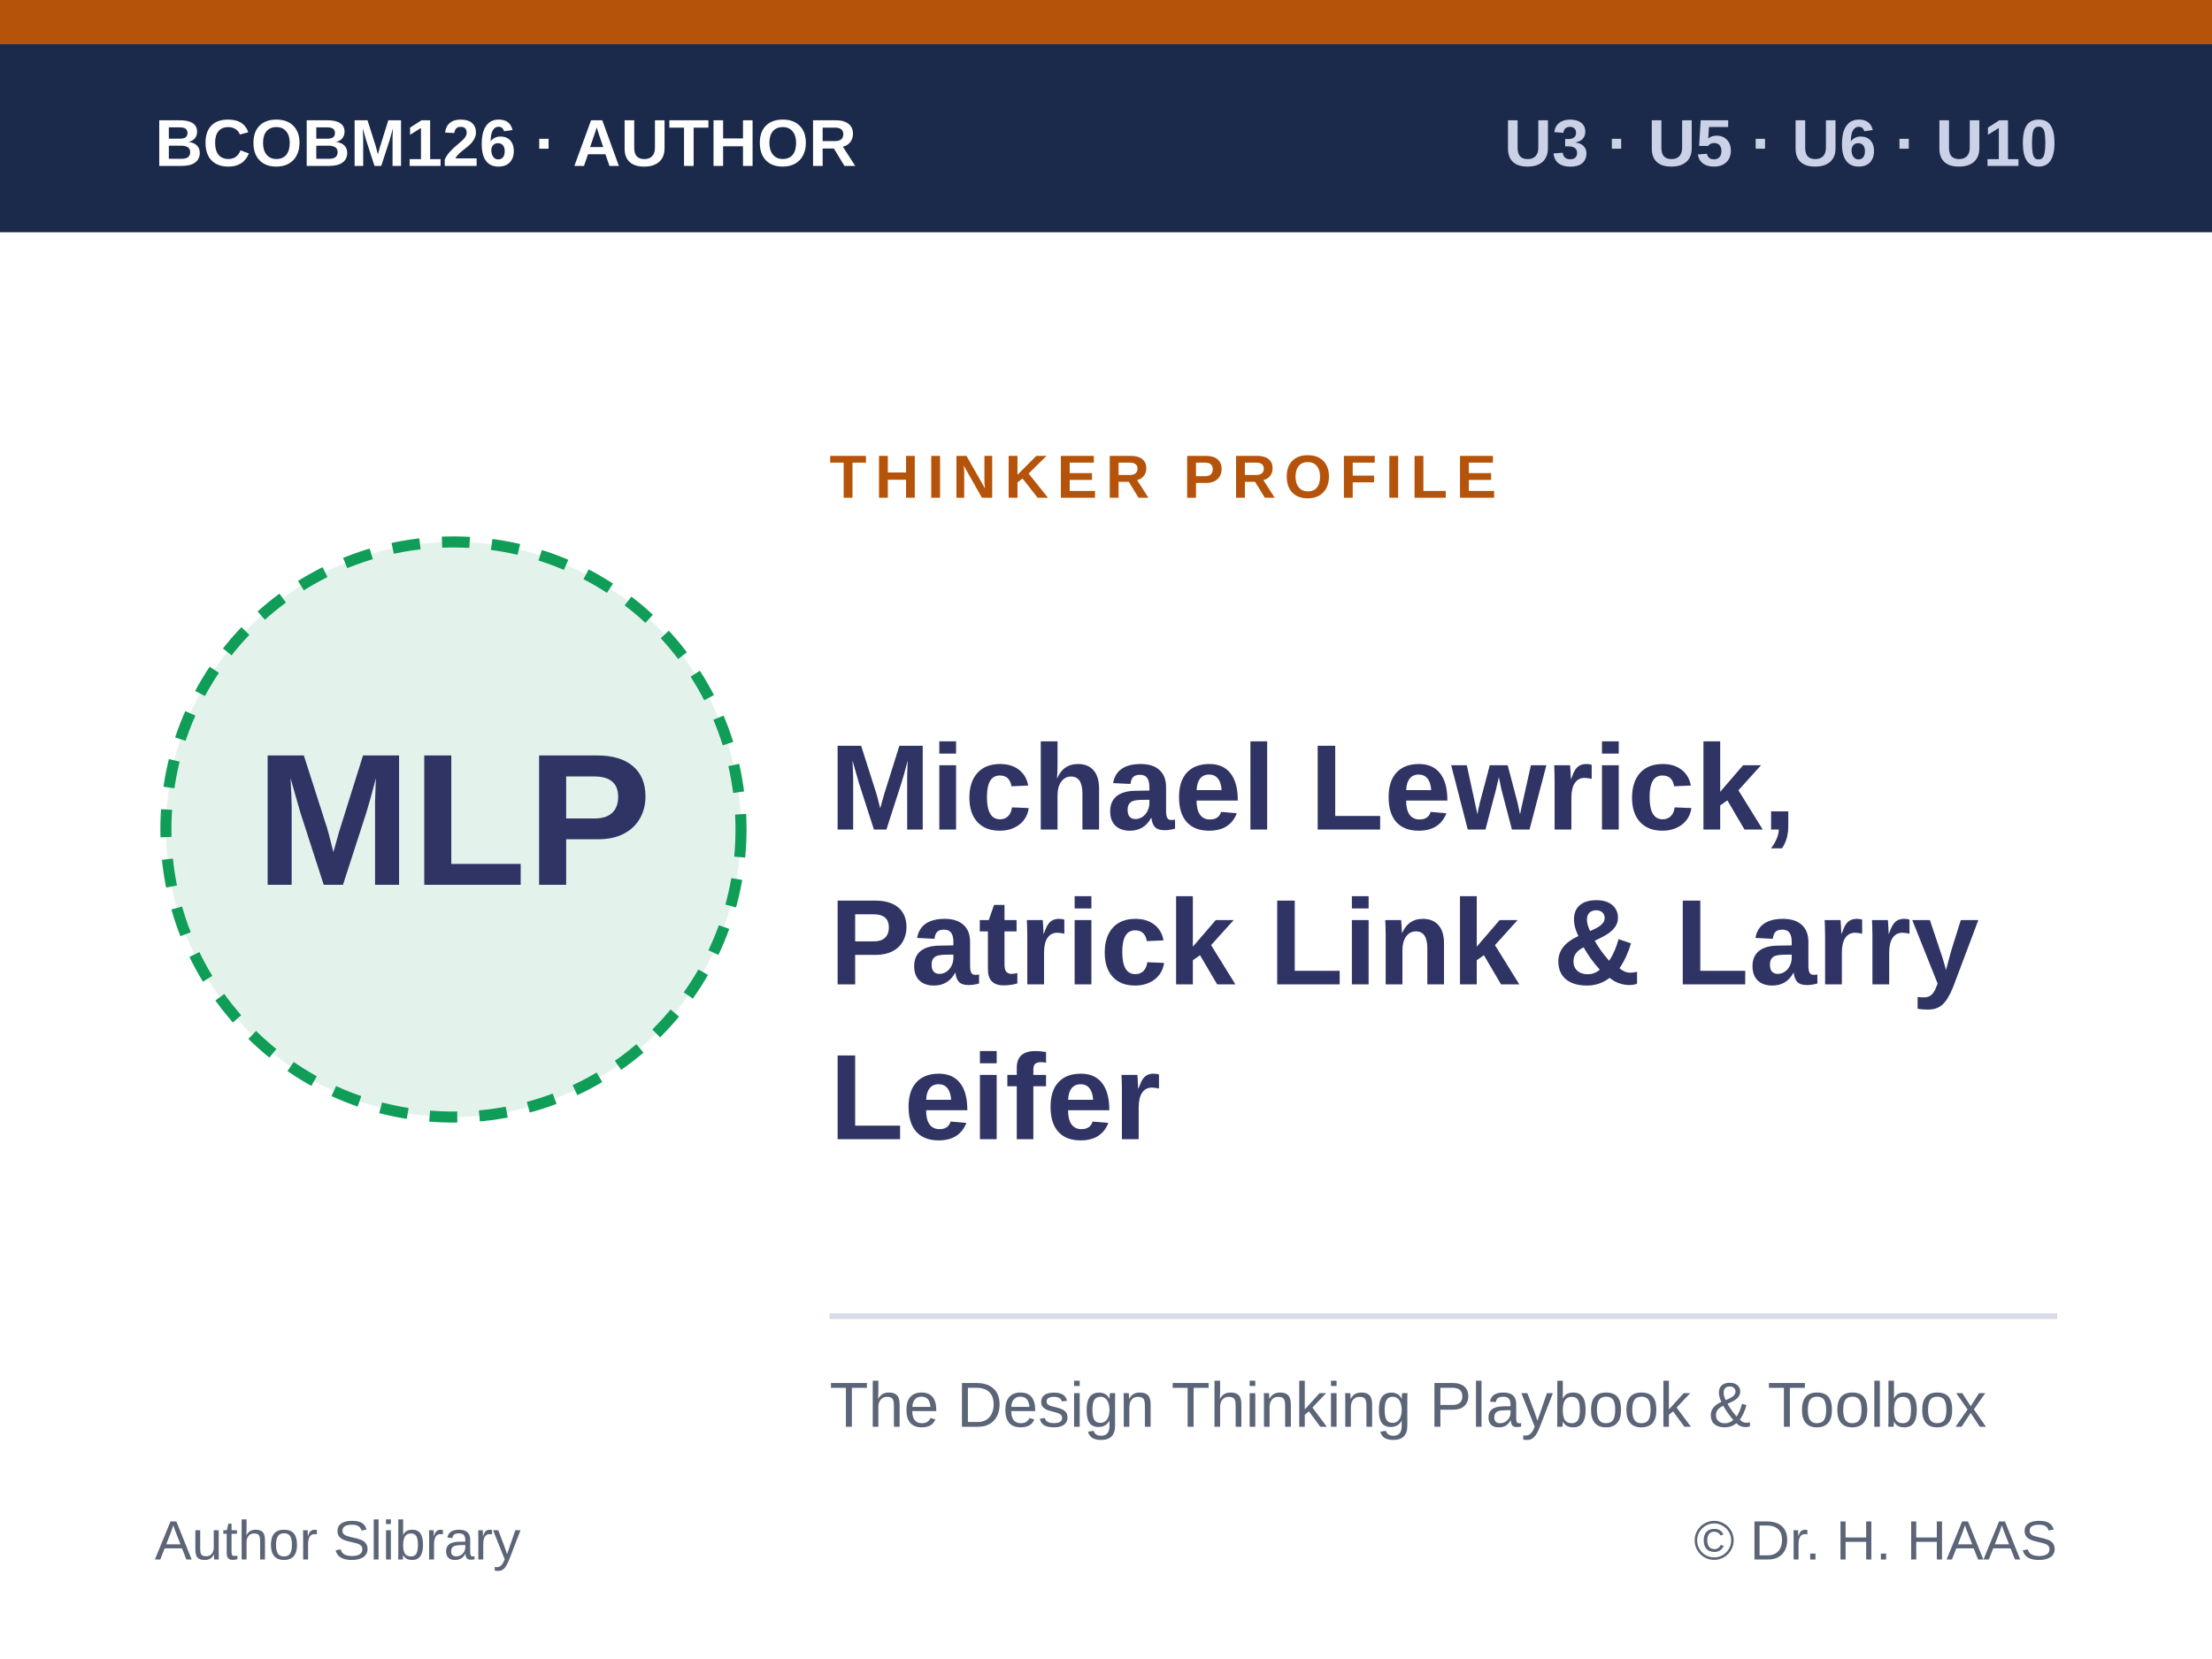
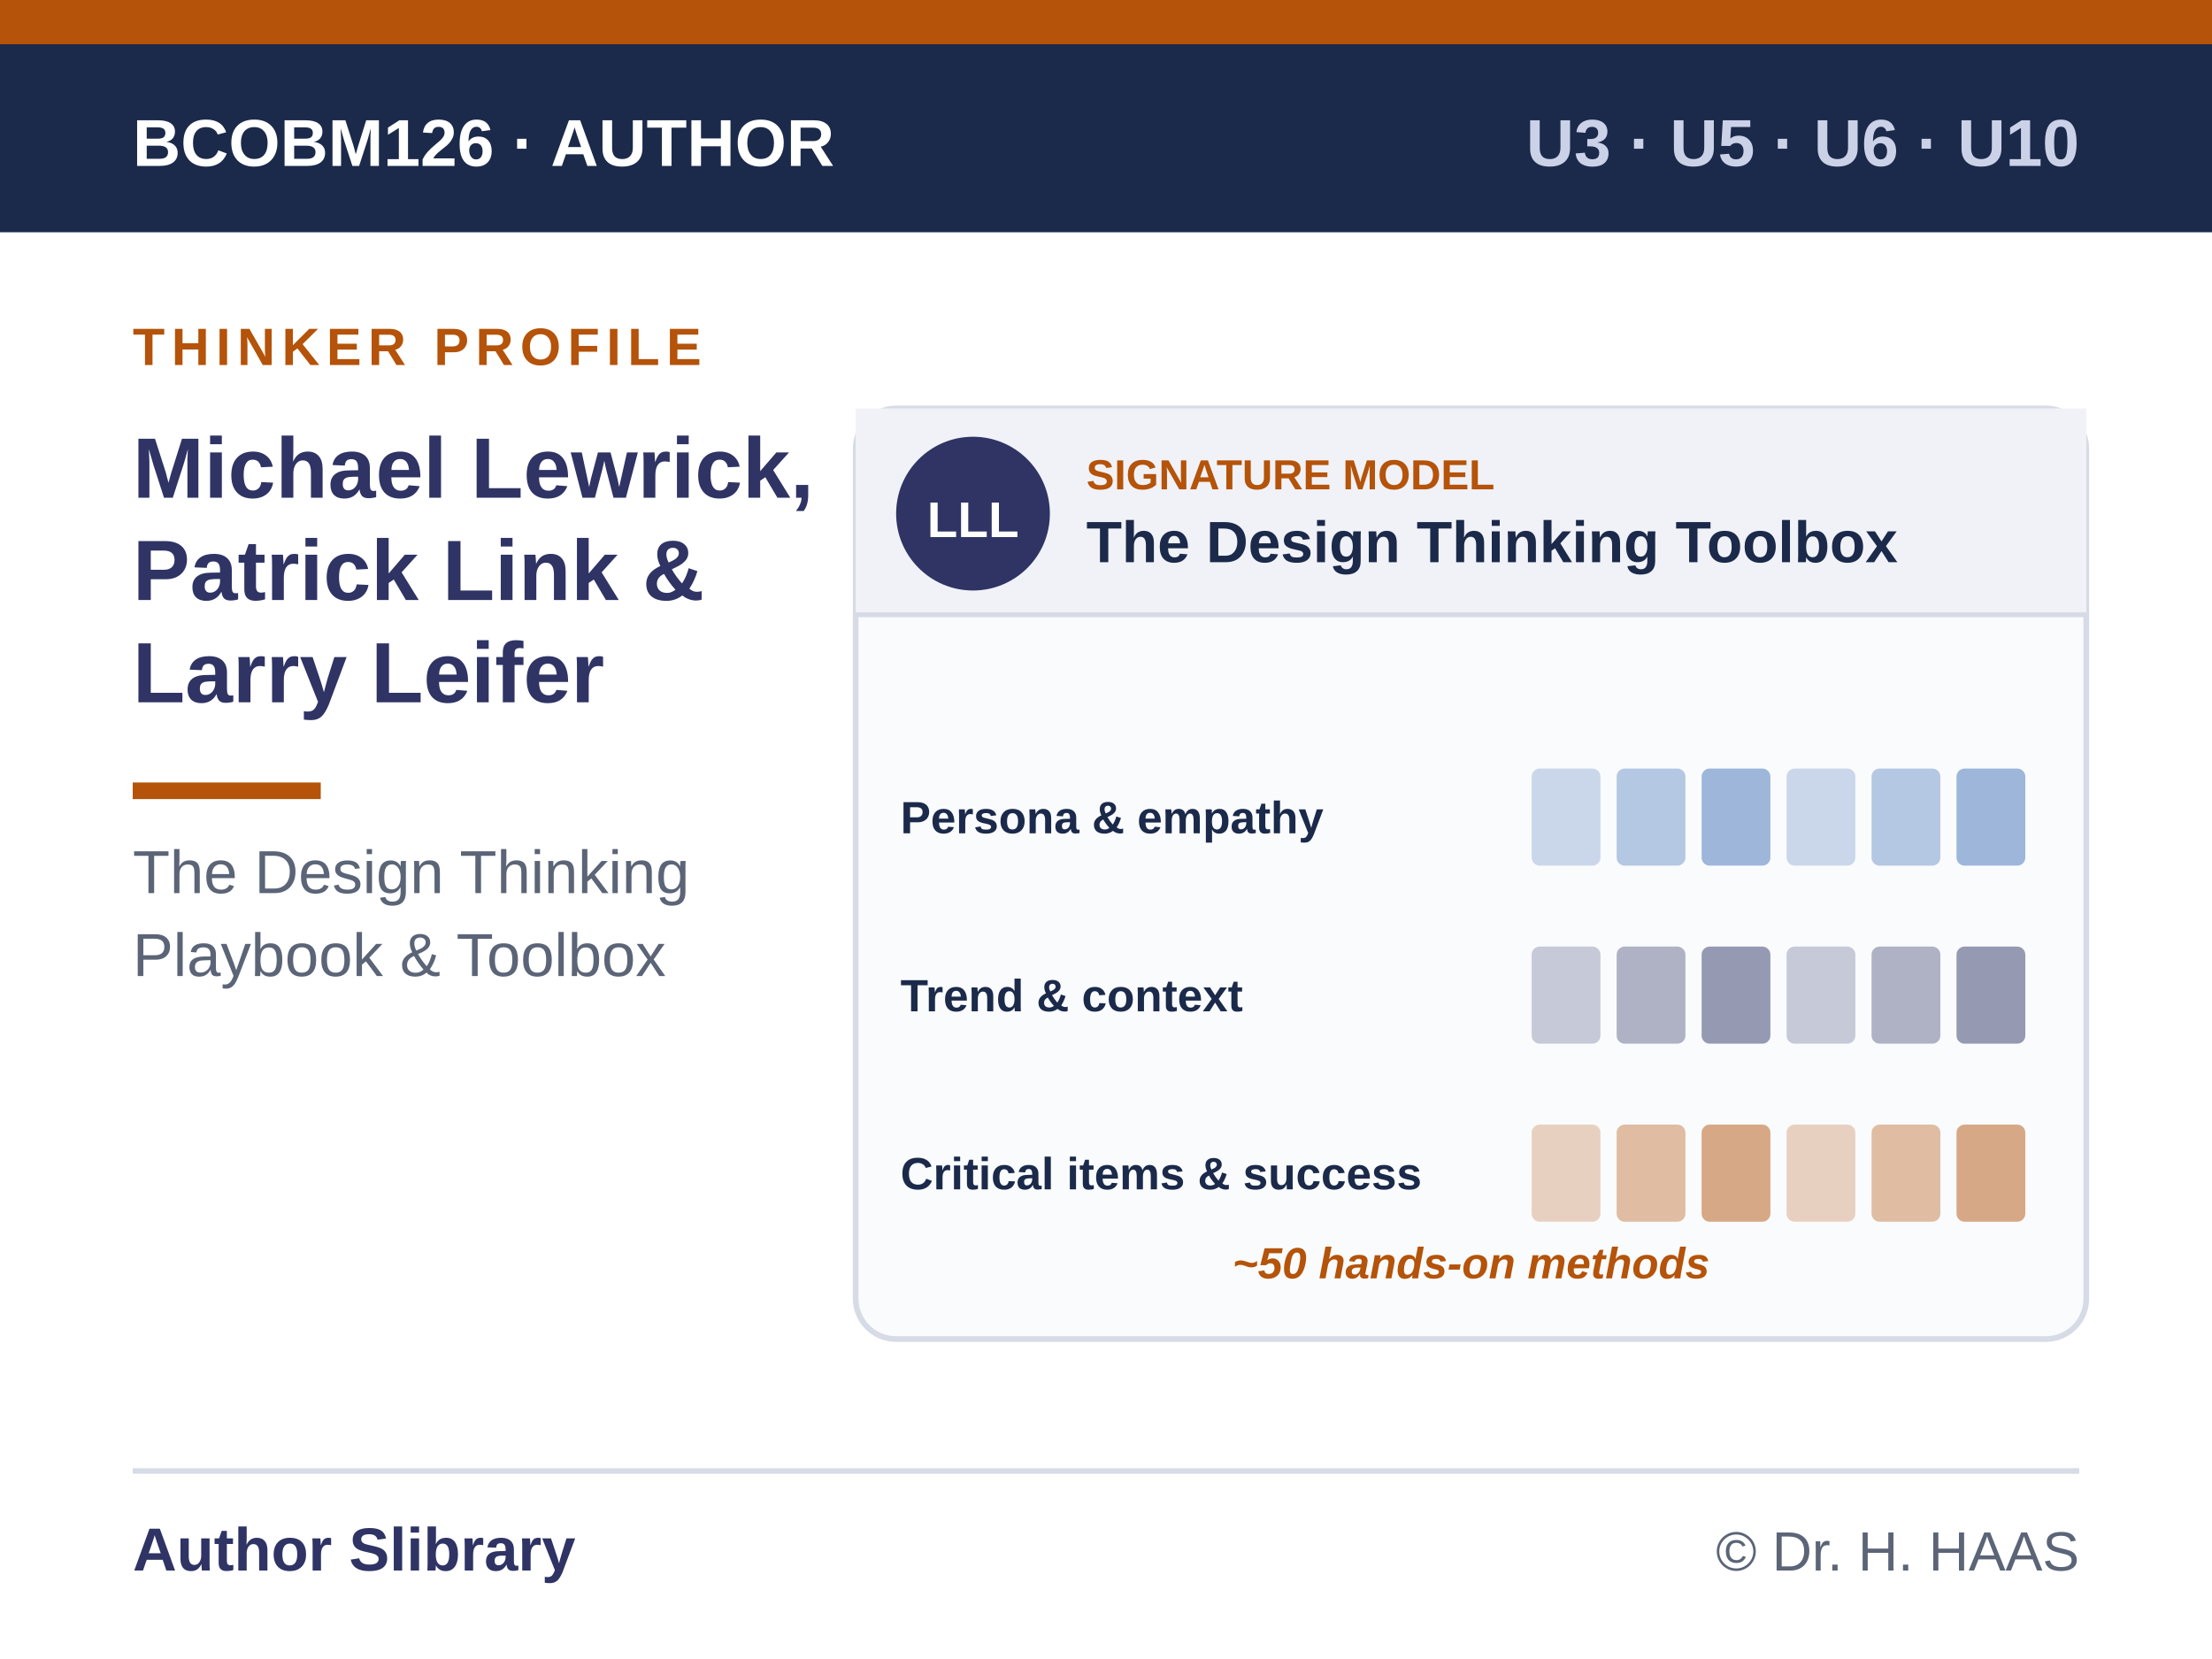
<svg xmlns="http://www.w3.org/2000/svg" viewBox="0 0 400 300" width="400" height="300" role="img" aria-label="Michael Lewrick, Patrick Link &amp; Larry Leifer author thumbnail">
  <rect width="400" height="300" fill="#ffffff" />
-   <rect width="400" height="8" fill="#B45309" />
+   <rect width="400" height="8" fill="#b45309" />
  <rect x="0" y="8" width="400" height="34" fill="#1B2A4A" />
-   <text x="28" y="30" font-family="Arial, Helvetica, sans-serif" font-size="12" font-weight="700" fill="#ffffff">BCOBM126 · AUTHOR</text>
-   <text x="372" y="30" text-anchor="end" font-family="Arial, Helvetica, sans-serif" font-size="12" font-weight="700" fill="#cbd2e8">U3 · U5 · U6 · U10</text>
-   <circle cx="82" cy="150" r="52" fill="#0f9d58" opacity="0.12" />
-   <circle cx="82" cy="150" r="52" fill="none" stroke="#0f9d58" stroke-width="2" stroke-dasharray="5 4" />
-   <text x="82" y="160" text-anchor="middle" font-family="Arial, Helvetica, sans-serif" font-size="34" font-weight="700" fill="#2F3465">MLP</text>
-   <text x="150" y="90" font-family="Arial, Helvetica, sans-serif" font-size="11" font-weight="700" letter-spacing="1.5" fill="#B45309">THINKER PROFILE</text>
-   <text x="150" y="150" font-family="Arial, Helvetica, sans-serif" font-size="22" font-weight="700" fill="#2F3465">
-     <tspan x="150" dy="0">Michael Lewrick,</tspan>
-     <tspan x="150" dy="28">Patrick Link &amp; Larry</tspan>
-     <tspan x="150" dy="28">Leifer</tspan>
-   </text>
-   <line x1="150" y1="238" x2="372" y2="238" stroke="#d7dbe6" stroke-width="1" />
-   <text x="150" y="258" font-family="Arial, Helvetica, sans-serif" font-size="11.5" fill="#5b6577">The Design Thinking Playbook &amp; Toolbox</text>
-   <text x="28" y="282" font-family="Arial, Helvetica, sans-serif" font-size="10" fill="#5b6577">Author Slibrary</text>
-   <text x="372" y="282" text-anchor="end" font-family="Arial, Helvetica, sans-serif" font-size="10" fill="#5b6577">© Dr. H. HAAS</text>
+   <text x="24" y="30" font-family="Arial, Helvetica, sans-serif" font-size="12" font-weight="700" fill="#ffffff">BCOBM126 · AUTHOR</text>
+   <text x="376" y="30" text-anchor="end" font-family="Arial, Helvetica, sans-serif" font-size="12" font-weight="700" fill="#cbd2e8">U3 · U5 · U6 · U10</text>
+   <text x="24" y="66" font-family="Arial, Helvetica, sans-serif" font-size="9.5" font-weight="700" letter-spacing="1.2" fill="#B45309">THINKER PROFILE</text>
+   <text x="24" y="90" font-family="Arial, Helvetica, sans-serif" font-size="15.5" font-weight="700" fill="#2F3465">Michael Lewrick,</text>
+   <text x="24" y="108.5" font-family="Arial, Helvetica, sans-serif" font-size="15.5" font-weight="700" fill="#2F3465">Patrick Link &amp;</text>
+   <text x="24" y="127.0" font-family="Arial, Helvetica, sans-serif" font-size="15.5" font-weight="700" fill="#2F3465">Larry Leifer</text>
+   <rect x="24" y="141.5" width="34" height="3" fill="#b45309" />
+   <text x="24" y="161.5" font-family="Arial, Helvetica, sans-serif" font-size="11" fill="#5b6577">The Design Thinking</text>
+   <text x="24" y="176.5" font-family="Arial, Helvetica, sans-serif" font-size="11" fill="#5b6577">Playbook &amp; Toolbox</text>
+   <svg x="154.0" y="56.0" width="224.0" height="204.0" preserveAspectRatio="xMidYMid meet" version="1.1" viewBox="0 0 153.071 116">
+     <path transform="matrix(1,0,0,-1,0,116)" d="M5.5 .5H147.571C150.335 .5 152.571 2.736 152.571 5.5V110.5C152.571 113.264 150.335 115.5 147.571 115.5H5.5C2.736 115.5 .5 113.264 .5 110.5V5.5C.5 2.736 2.736 .5 5.5 .5Z" fill="#fafbfd" fill-rule="evenodd" />
+     <path transform="matrix(1,0,0,-1,0,116)" stroke-width=".7" stroke-linecap="butt" stroke-miterlimit="10" stroke-linejoin="miter" fill="none" stroke="#d7dbe6" d="M5.5 .5H147.571C150.335 .5 152.571 2.736 152.571 5.5V110.5C152.571 113.264 150.335 115.5 147.571 115.5H5.5C2.736 115.5 .5 113.264 .5 110.5V5.5C.5 2.736 2.736 .5 5.5 .5Z" />
+     <path transform="matrix(1,0,0,-1,0,116)" d="M.5 90H152.571V115.5H.5Z" fill="#f1f2f7" fill-rule="evenodd" />
+     <path transform="matrix(1,0,0,-1,0,116)" d="M24.5 102.5C24.5 107.747 20.247 112 15 112 9.753 112 5.5 107.747 5.5 102.5 5.5 97.253 9.753 93 15 93 20.247 93 24.5 97.253 24.5 102.5" fill="#2f3465" fill-rule="evenodd" />
+     <text fill="#ffffff" xml:space="preserve" transform="matrix(1 0 -0 1 0 116)" font-size="6.2" font-family="Arial, Helvetica, sans-serif" font-weight="bold">
+       <tspan y="-99.6" x="9.318 13.106 16.894">LLL</tspan>
+     </text>
+     <text fill="#b45309" xml:space="preserve" transform="matrix(1 0 -0 1 0 116)" font-size="5.2" font-family="Arial, Helvetica, sans-serif" font-weight="bold">
+       <tspan y="-105.5" x="29 33.068 35.114 39.76 44.114 48.468 52.246 56.6 60.954 65.023 67.068 72 76.646 81 85.068">SIGNATURE MODEL</tspan>
+     </text>
+     <text fill="#1b2a4a" xml:space="preserve" transform="matrix(1 0 -0 1 0 116)" font-size="7.2" font-family="Arial, Helvetica, sans-serif" font-weight="bold">
+       <tspan y="-96.5" x="29 33.399 37.798 41.802 43.803 49.002 53.005 57.008 59.01 63.409 67.808 69.81 74.209 78.608 80.61 85.009 89.012 91.014 95.413 99.812 101.814 106.213 110.612 115.011 117.013 121.412 125.811">The Design Thinking Toolbox</tspan>
+     </text>
+     <path transform="matrix(1,0,0,-1,0,116)" stroke-width=".6" stroke-linecap="round" stroke-miterlimit="10" stroke-linejoin="miter" fill="none" stroke="#d7dbe6" d="M.5 90H152.571" />
+     <text fill="#1b2a4a" xml:space="preserve" transform="matrix(1 0 -0 1 6.035455 110)" font-size="5.6" font-family="Arial, Helvetica, sans-serif" font-weight="bold">
+       <tspan y="-57" x="0 3.735 6.849 9.027 12.141 15.562 18.984 22.098 23.654 27.698 29.254 32.368 37.346 40.768 43.882 45.746 49.168">Persona &amp; empathy</tspan>
+     </text>
+     <path transform="matrix(1,0,0,-1,6.035455,110)" d="M79 53H85.5C86.053 53 86.5 53.447 86.5 54V64C86.5 64.553 86.053 65 85.5 65H79C78.447 65 78 64.553 78 64V54C78 53.447 78.447 53 79 53Z" fill="#3d6fb6" fill-opacity=".25" fill-rule="evenodd" />
+     <path transform="matrix(1,0,0,-1,6.035455,110)" d="M89.5 53H96C96.553 53 97 53.447 97 54V64C97 64.553 96.553 65 96 65H89.5C88.947 65 88.5 64.553 88.5 64V54C88.5 53.447 88.947 53 89.5 53Z" fill="#3d6fb6" fill-opacity=".37" fill-rule="evenodd" />
+     <path transform="matrix(1,0,0,-1,6.035455,110)" d="M100 53H106.5C107.053 53 107.5 53.447 107.5 54V64C107.5 64.553 107.053 65 106.5 65H100C99.447 65 99 64.553 99 64V54C99 53.447 99.447 53 100 53Z" fill="#3d6fb6" fill-opacity=".49" fill-rule="evenodd" />
+     <path transform="matrix(1,0,0,-1,6.035455,110)" d="M110.5 53H117C117.553 53 118 53.447 118 54V64C118 64.553 117.553 65 117 65H110.5C109.947 65 109.5 64.553 109.5 64V54C109.5 53.447 109.947 53 110.5 53Z" fill="#3d6fb6" fill-opacity=".25" fill-rule="evenodd" />
+     <path transform="matrix(1,0,0,-1,6.035455,110)" d="M121 53H127.5C128.053 53 128.5 53.447 128.5 54V64C128.5 64.553 128.053 65 127.5 65H121C120.447 65 120 64.553 120 64V54C120 53.447 120.447 53 121 53Z" fill="#3d6fb6" fill-opacity=".37" fill-rule="evenodd" />
+     <path transform="matrix(1,0,0,-1,6.035455,110)" d="M131.5 53H138C138.553 53 139 53.447 139 54V64C139 64.553 138.553 65 138 65H131.5C130.947 65 130.5 64.553 130.5 64V54C130.5 53.447 130.947 53 131.5 53Z" fill="#3d6fb6" fill-opacity=".49" fill-rule="evenodd" />
+     <text fill="#1b2a4a" xml:space="preserve" transform="matrix(1 0 -0 1 6.035455 110)" font-size="5.6" font-family="Arial, Helvetica, sans-serif" font-weight="bold">
+       <tspan y="-35" x="0 3.422 5.6 8.714 12.135 15.557 17.114 21.157 22.714 25.827 29.249 32.67 34.535 37.649 40.762">Trend &amp; context</tspan>
+     </text>
+     <path transform="matrix(1,0,0,-1,6.035455,110)" d="M79 31H85.5C86.053 31 86.5 31.447 86.5 32V42C86.5 42.553 86.053 43 85.5 43H79C78.447 43 78 42.553 78 42V32C78 31.447 78.447 31 79 31Z" fill="#2f3465" fill-opacity=".25" fill-rule="evenodd" />
+     <path transform="matrix(1,0,0,-1,6.035455,110)" d="M89.5 31H96C96.553 31 97 31.447 97 32V42C97 42.553 96.553 43 96 43H89.5C88.947 43 88.5 42.553 88.5 42V32C88.5 31.447 88.947 31 89.5 31Z" fill="#2f3465" fill-opacity=".37" fill-rule="evenodd" />
+     <path transform="matrix(1,0,0,-1,6.035455,110)" d="M100 31H106.5C107.053 31 107.5 31.447 107.5 32V42C107.5 42.553 107.053 43 106.5 43H100C99.447 43 99 42.553 99 42V32C99 31.447 99.447 31 100 31Z" fill="#2f3465" fill-opacity=".49" fill-rule="evenodd" />
+     <path transform="matrix(1,0,0,-1,6.035455,110)" d="M110.5 31H117C117.553 31 118 31.447 118 32V42C118 42.553 117.553 43 117 43H110.5C109.947 43 109.5 42.553 109.5 42V32C109.5 31.447 109.947 31 110.5 31Z" fill="#2f3465" fill-opacity=".25" fill-rule="evenodd" />
+     <path transform="matrix(1,0,0,-1,6.035455,110)" d="M121 31H127.5C128.053 31 128.5 31.447 128.5 32V42C128.5 42.553 128.053 43 127.5 43H121C120.447 43 120 42.553 120 42V32C120 31.447 120.447 31 121 31Z" fill="#2f3465" fill-opacity=".37" fill-rule="evenodd" />
+     <path transform="matrix(1,0,0,-1,6.035455,110)" d="M131.5 31H138C138.553 31 139 31.447 139 32V42C139 42.553 138.553 43 138 43H131.5C130.947 43 130.5 42.553 130.5 42V32C130.5 31.447 130.947 31 131.5 31Z" fill="#2f3465" fill-opacity=".49" fill-rule="evenodd" />
+     <text fill="#1b2a4a" xml:space="preserve" transform="matrix(1 0 -0 1 6.035455 110)" font-size="5.6" font-family="Arial, Helvetica, sans-serif" font-weight="bold">
+       <tspan y="-13" x="0 4.043 6.222 7.778 9.643 11.2 14.314 17.427 18.984 20.541 22.098 23.962 27.076 32.054 35.168 36.725 40.768 42.325 45.438 48.86 51.974 55.087 58.201 61.314">Critical items &amp; success</tspan>
+     </text>
+     <path transform="matrix(1,0,0,-1,6.035455,110)" d="M79 9H85.5C86.053 9 86.5 9.447 86.5 10V20C86.5 20.553 86.053 21 85.5 21H79C78.447 21 78 20.553 78 20V10C78 9.447 78.447 9 79 9Z" fill="#b45309" fill-opacity=".25" fill-rule="evenodd" />
+     <path transform="matrix(1,0,0,-1,6.035455,110)" d="M89.5 9H96C96.553 9 97 9.447 97 10V20C97 20.553 96.553 21 96 21H89.5C88.947 21 88.5 20.553 88.5 20V10C88.5 9.447 88.947 9 89.5 9Z" fill="#b45309" fill-opacity=".37" fill-rule="evenodd" />
+     <path transform="matrix(1,0,0,-1,6.035455,110)" d="M100 9H106.5C107.053 9 107.5 9.447 107.5 10V20C107.5 20.553 107.053 21 106.5 21H100C99.447 21 99 20.553 99 20V10C99 9.447 99.447 9 100 9Z" fill="#b45309" fill-opacity=".49" fill-rule="evenodd" />
+     <path transform="matrix(1,0,0,-1,6.035455,110)" d="M110.5 9H117C117.553 9 118 9.447 118 10V20C118 20.553 117.553 21 117 21H110.5C109.947 21 109.5 20.553 109.5 20V10C109.5 9.447 109.947 9 110.5 9Z" fill="#b45309" fill-opacity=".25" fill-rule="evenodd" />
+     <path transform="matrix(1,0,0,-1,6.035455,110)" d="M121 9H127.5C128.053 9 128.5 9.447 128.5 10V20C128.5 20.553 128.053 21 127.5 21H121C120.447 21 120 20.553 120 20V10C120 9.447 120.447 9 121 9Z" fill="#b45309" fill-opacity=".37" fill-rule="evenodd" />
+     <path transform="matrix(1,0,0,-1,6.035455,110)" d="M131.5 9H138C138.553 9 139 9.447 139 10V20C139 20.553 138.553 21 138 21H131.5C130.947 21 130.5 20.553 130.5 20V10C130.5 9.447 130.947 9 131.5 9Z" fill="#b45309" fill-opacity=".49" fill-rule="evenodd" />
+     <text fill="#b45309" xml:space="preserve" transform="matrix(1 0 -0 1 6.035455 110)" font-size="5.4" font-family="Arial, Helvetica, sans-serif" font-weight="bold" font-style="italic">
+       <tspan y="-2" x="41.019 44.172 47.175 50.177 51.678 54.978 57.98 61.279 64.579 67.581 69.379 72.679 75.978 77.48 82.28 85.282 87.081 90.38 93.68 96.979">~50 hands-on methods</tspan>
+     </text>
+   </svg>
+   <line x1="24" y1="266" x2="376" y2="266" stroke="#d7dbe6" stroke-width="1" />
+   <text x="24" y="284" font-family="Arial, Helvetica, sans-serif" font-size="11" font-weight="700" fill="#2F3465">Author Slibrary</text>
+   <text x="376" y="284" text-anchor="end" font-family="Arial, Helvetica, sans-serif" font-size="10" fill="#5b6577">© Dr. H. HAAS</text>
</svg>
